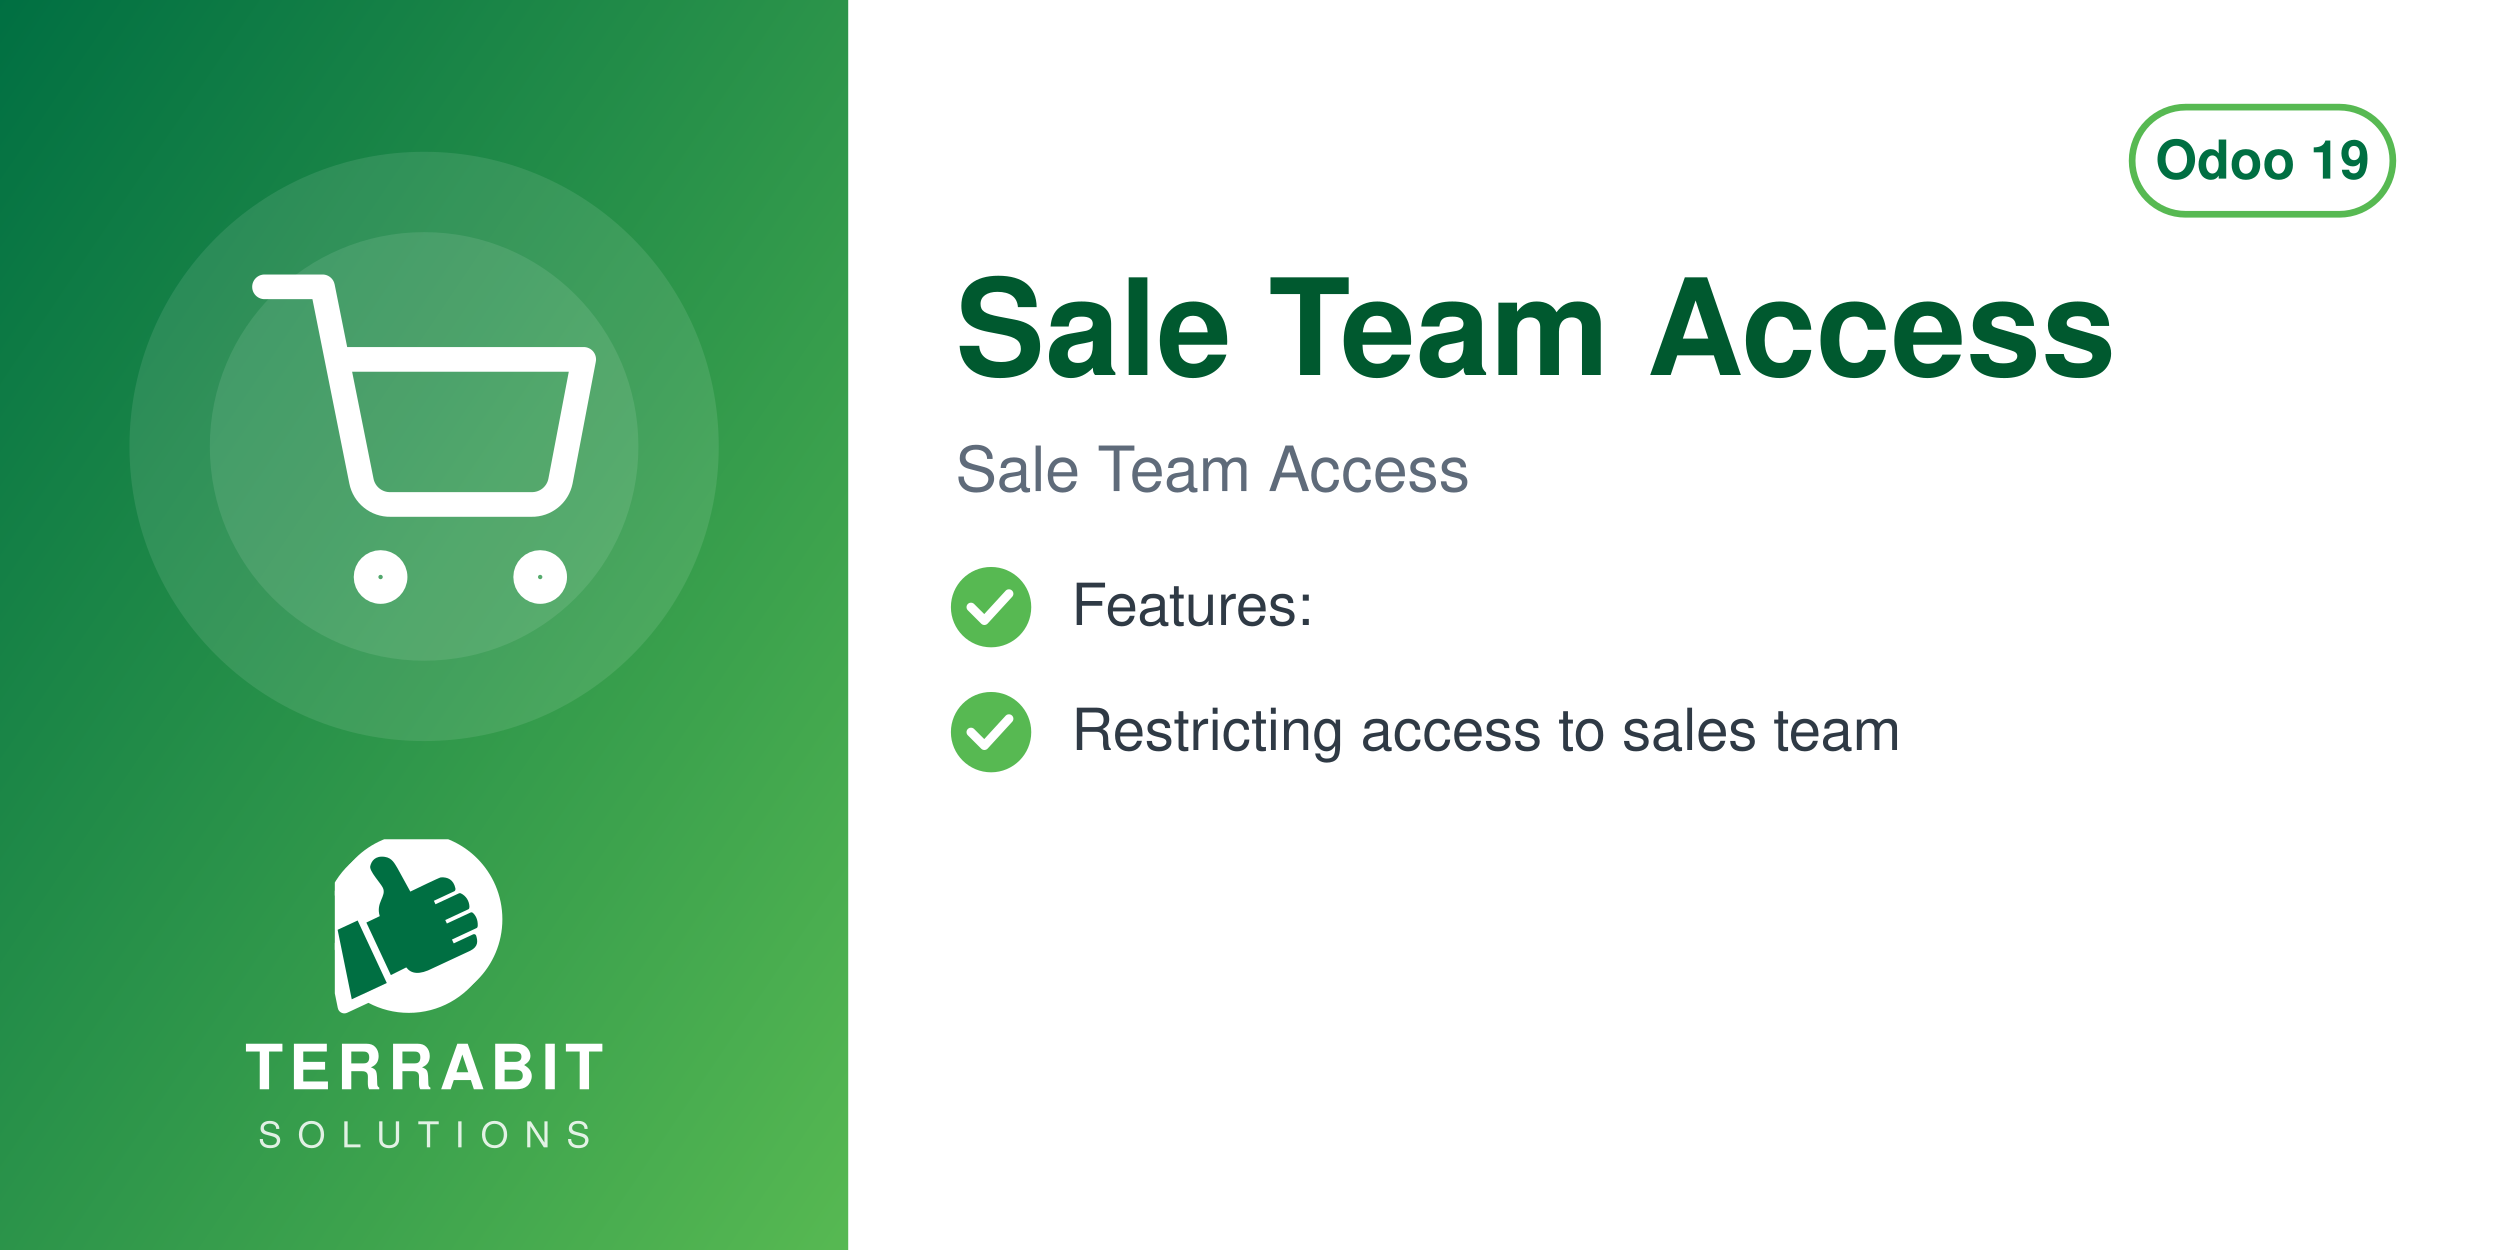
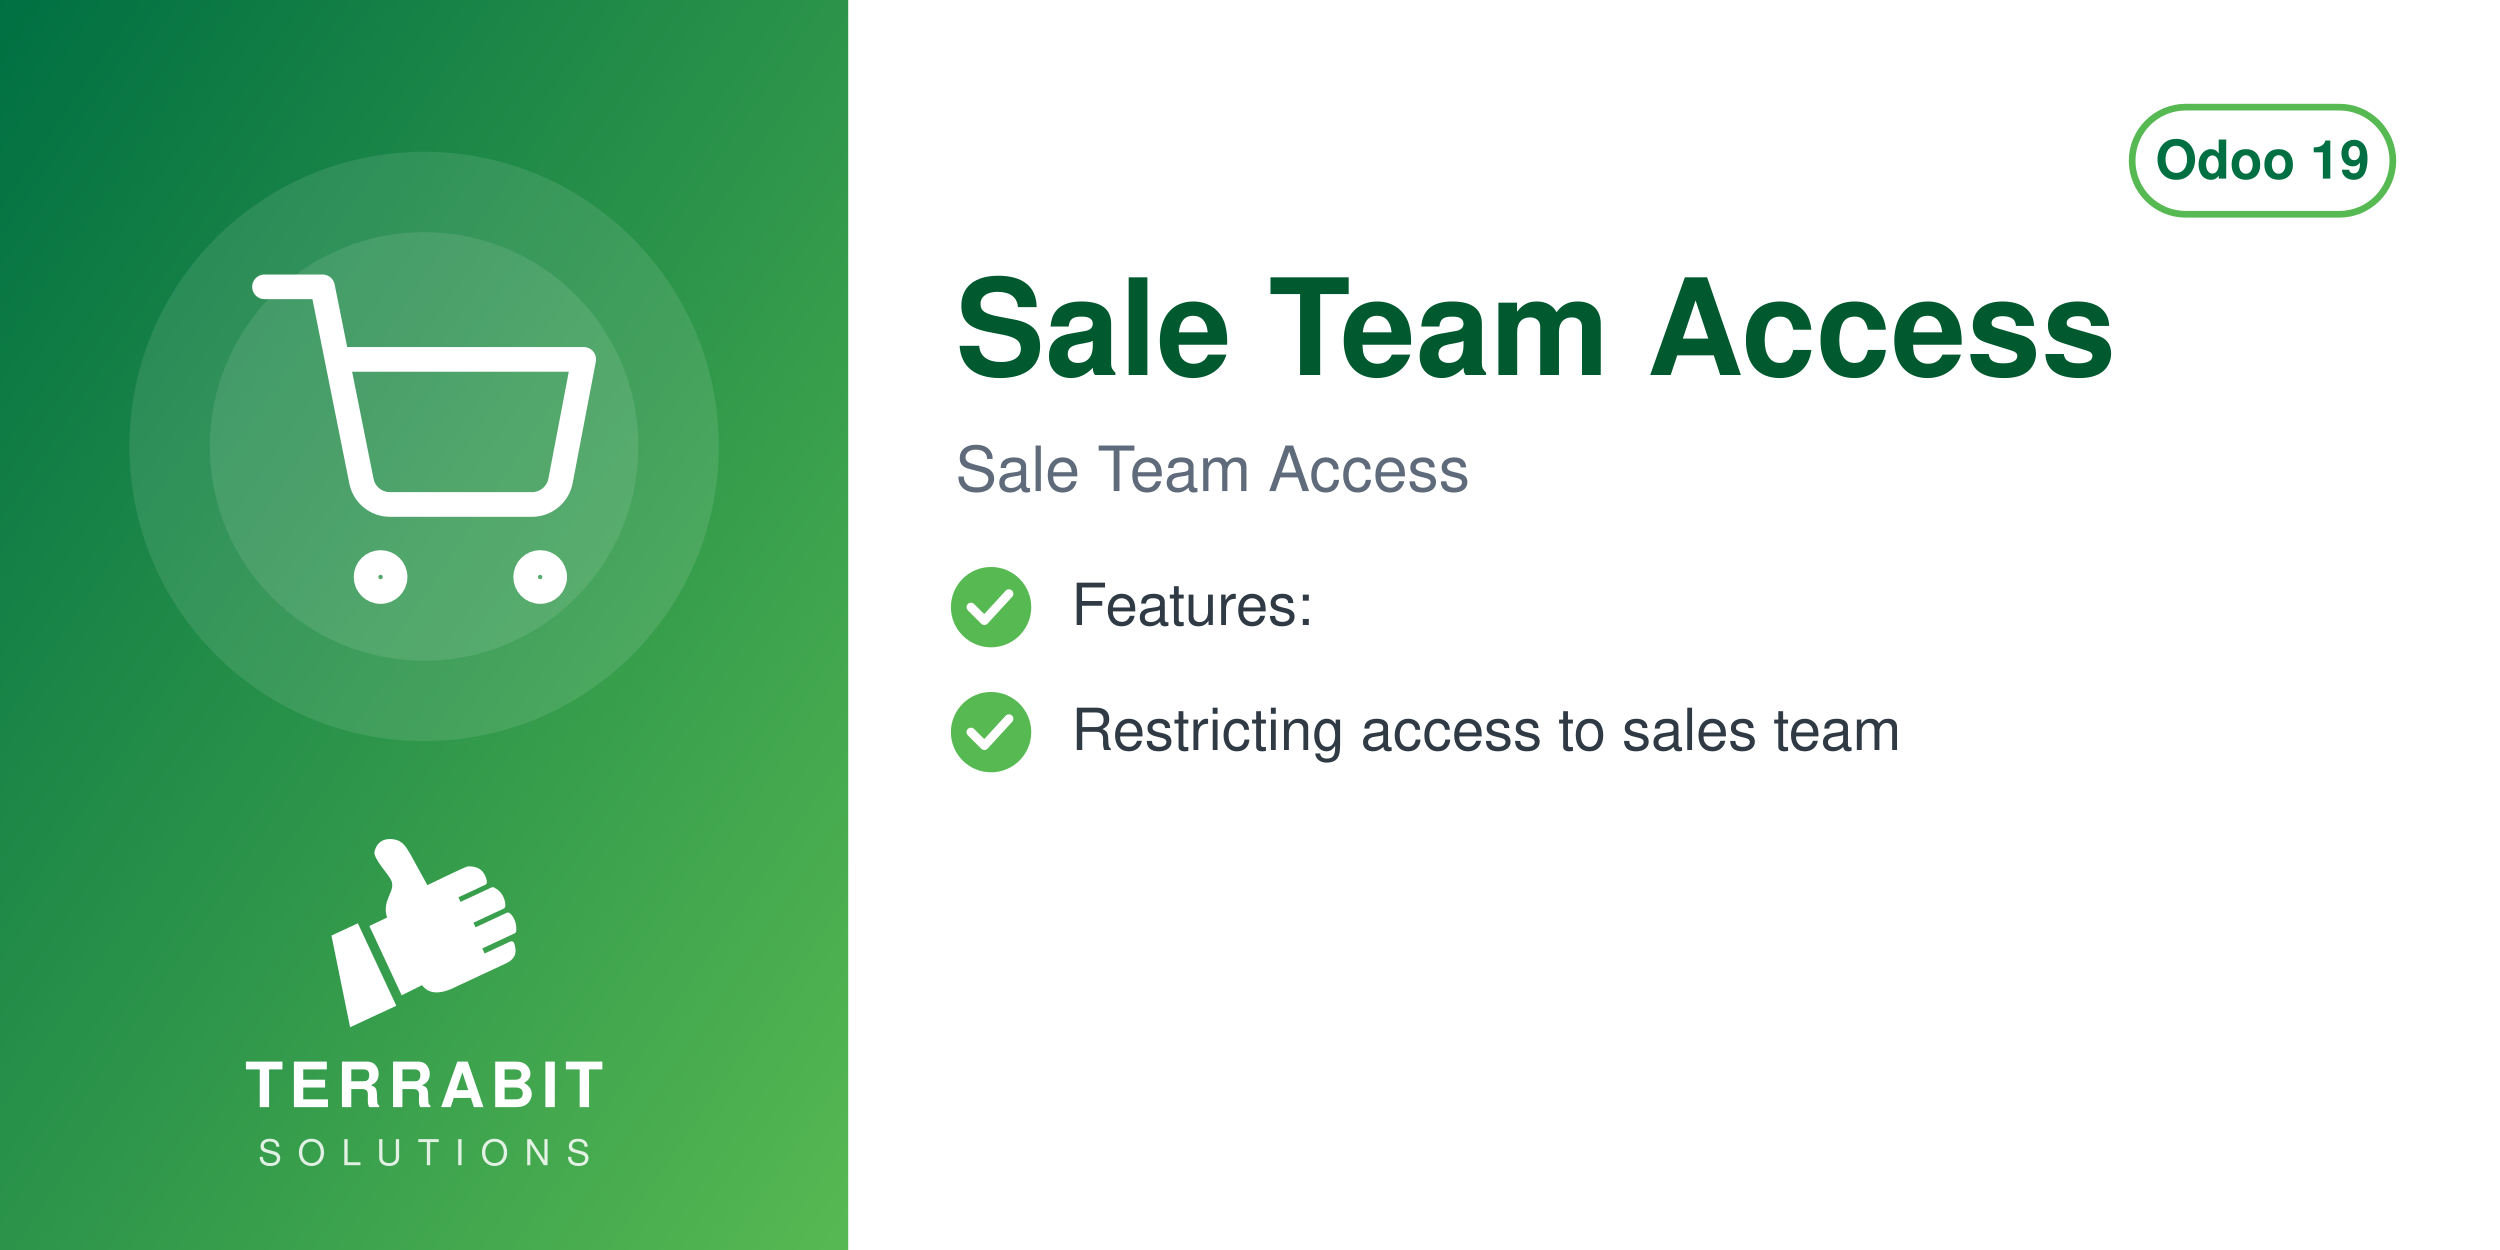
<svg xmlns="http://www.w3.org/2000/svg" width="560" height="280" viewBox="0 0 560 280">
  <defs>
    <linearGradient id="g" x1="0" y1="0" x2="1" y2="1">
      <stop offset="0" stop-color="#006F42" />
      <stop offset="1" stop-color="#57B952" />
    </linearGradient>
  </defs>
  <rect width="560" height="280" fill="#FFFFFF" />
  <rect width="190" height="280" fill="url(#g)" />
  <circle cx="95.0" cy="100" r="66" fill="white" opacity="0.10" />
  <circle cx="95.0" cy="100" r="48" fill="white" opacity="0.10" />
  <svg x="56.0" y="61.0" width="78" height="78" viewBox="0 0 24 24">
    <g fill="none" stroke="white" stroke-width="1.7" stroke-linecap="round" stroke-linejoin="round">
      <circle cx="9" cy="21" r="1" />
      <circle cx="20" cy="21" r="1" />
      <path d="M1 1h4l2.68 13.39a2 2 0 0 0 2 1.61h9.72a2 2 0 0 0 2-1.61L23 6H6" />
    </g>
  </svg>
-   <svg x="75.0" y="188" width="40" height="40" viewBox="4150 2350 3900 3800" preserveAspectRatio="xMidYMid meet">
-     <path fill="#FFFFFF" d="M7338.82 5241.89c-336.4,511.49 -915.39,849.23 -1573.35,849.23 -318.43,0 -618.3,-79.19 -881.23,-218.8l-465.06 216.37c-72.83,33.95 -159.37,2.44 -193.35,-70.37 -5.59,-12.01 -9.4,-24.39 -11.54,-36.85l-247.52 -1217.33c-54.07,-175.41 -83.21,-361.76 -83.21,-554.92 0,-657.98 337.78,-1237 849.31,-1573.39 -400.37,339.2 -654.6,845.59 -654.6,1411.43 0,184.82 27.28,368.48 81.7,545.13l0.48 1.54 247.97 1219.53 0.08 0.48c1.71,9.89 4.72,19.5 8.96,28.59 26.29,56.38 93.5,80.75 149.87,54.52l479.82 -223.25 14.39 7.64c267.26,141.92 563.34,214.99 865.9,214.99 565.81,0 1072.18,-254.2 1411.38,-654.54z" />
-     <path fill="#FFFFFF" d="M5927.44 2165.35c1039.34,0 1881.91,842.57 1881.91,1881.91 0,1039.34 -842.57,1881.89 -1881.91,1881.89 -318.43,0 -618.33,-79.2 -881.24,-218.81l-465.06 216.38c-72.81,33.95 -159.37,2.44 -193.34,-70.36 -5.59,-12.01 -9.41,-24.4 -11.55,-36.86l-247.56 -1217.47c-54.04,-175.36 -83.16,-361.66 -83.16,-554.76 0,-1039.34 842.56,-1881.91 1881.9,-1881.91z" />
-     <path fill="#006F42" d="M4648.32 4073.59l636.59 1365.17 -765.09 355.96 -308.63 -1517.87 437.13 -203.26zm725.61 1192.32l336.75 -167.88c105.65,140.85 282.69,170.72 576.82,18.8l819.92 -382.33c181.4,-90.13 164.26,-214.57 130.07,-328.43 -4.28,-14.25 -13.68,-24.81 -27.34,-30.7 -13.67,-5.89 -27.61,-5.11 -41.09,1.18l-422.32 196.93 -39.04 -83.72 538.07 -250.91c16.64,-7.76 24.7,-27.69 25.58,-46.04 6.48,-134.33 -44.36,-230.89 -105.84,-285.23 -15.2,-13.44 -35.71,-15.59 -54.12,-7l-513.92 239.64 -35.6 -76.34 506.31 -236.1c17.69,-8.25 22.52,-36.93 21.83,-56.45 -4.1,-117.31 -67.62,-232.74 -187.72,-290.66 -13.94,-6.72 -28.64,-6.36 -42.69,0.19l-511.21 238.38 -35.37 -75.86 448.98 -209.36c20.44,-9.53 25.81,-42.28 21.02,-64.32 -41.02,-189.07 -167.92,-247.8 -318.14,-237.87 -29.39,1.94 -589.86,273.16 -665.95,310.54l-281.84 -513.57c-59.06,-93.13 -112.7,-221.7 -276.47,-245.13 -211.24,-30.22 -291.56,94.38 -316.89,203.13 -25.32,108.75 223.84,365.99 276.05,473.69 85.52,184.27 -161.86,318.11 -68.41,617.99l-292.54 139.94 535.09 1147.51z" />
+   <svg x="72.0" y="186" width="46" height="46" viewBox="4045 2535 3400 3400" preserveAspectRatio="xMidYMid meet">
+     <path fill="#FFFFFF" d="M4648.32 4073.59l636.59 1365.17 -765.09 355.96 -308.63 -1517.87 437.13 -203.26zm725.61 1192.32l336.75 -167.88c105.65,140.85 282.69,170.72 576.82,18.8l819.92 -382.33c181.4,-90.13 164.26,-214.57 130.07,-328.43 -4.28,-14.25 -13.68,-24.81 -27.34,-30.7 -13.67,-5.89 -27.61,-5.11 -41.09,1.18l-422.32 196.93 -39.04 -83.72 538.07 -250.91c16.64,-7.76 24.7,-27.69 25.58,-46.04 6.48,-134.33 -44.36,-230.89 -105.84,-285.23 -15.2,-13.44 -35.71,-15.59 -54.12,-7l-513.92 239.64 -35.6 -76.34 506.31 -236.1c17.69,-8.25 22.52,-36.93 21.83,-56.45 -4.1,-117.31 -67.62,-232.74 -187.72,-290.66 -13.94,-6.72 -28.64,-6.36 -42.69,0.19l-511.21 238.38 -35.37 -75.86 448.98 -209.36c20.44,-9.53 25.81,-42.28 21.02,-64.32 -41.02,-189.07 -167.92,-247.8 -318.14,-237.87 -29.39,1.94 -589.86,273.16 -665.95,310.54l-281.84 -513.57c-59.06,-93.13 -112.7,-221.7 -276.47,-245.13 -211.24,-30.22 -291.56,94.38 -316.89,203.13 -25.32,108.75 223.84,365.99 276.05,473.69 85.52,184.27 -161.86,318.11 -68.41,617.99l-292.54 139.94 535.09 1147.51z" />
  </svg>
-   <text x="95.0" y="244" text-anchor="middle" font-family="Helvetica,Arial,sans-serif" font-size="14" font-weight="800" letter-spacing="1.4" fill="white">TERRABIT</text>
-   <text x="95.0" y="257" text-anchor="middle" font-family="Helvetica,Arial,sans-serif" font-size="8" font-weight="500" letter-spacing="3.6" fill="white" opacity="0.85">SOLUTIONS</text>
+   <text x="95.0" y="248" text-anchor="middle" font-family="Helvetica,Arial,sans-serif" font-size="14" font-weight="800" letter-spacing="1.4" fill="white">TERRABIT</text>
+   <text x="95.0" y="261" text-anchor="middle" font-family="Helvetica,Arial,sans-serif" font-size="8" font-weight="500" letter-spacing="3.6" fill="white" opacity="0.85">SOLUTIONS</text>
  <g>
    <rect x="477.6" y="24" width="58.4" height="24" rx="12" fill="none" stroke="#57B952" stroke-width="1.5" />
    <text x="506.8" y="40" text-anchor="middle" font-family="Helvetica,Arial,sans-serif" font-size="12" font-weight="700" fill="#006F42">Odoo 19</text>
  </g>
  <text x="214" y="84" font-family="Helvetica,Arial,sans-serif" font-size="30" font-weight="700" fill="#00592F">Sale Team Access</text>
  <text x="214" y="110" font-family="Helvetica,Arial,sans-serif" font-size="14" fill="#5F6B7A">Sale Team Access</text>
  <circle cx="222" cy="136" r="9" fill="#57B952" />
  <path d="M217.5 136 l3 3 l5.5 -6" fill="none" stroke="white" stroke-width="2" stroke-linecap="round" stroke-linejoin="round" />
  <text x="240" y="140" font-family="Helvetica,Arial,sans-serif" font-size="13" fill="#2F3A45">Features:</text>
  <circle cx="222" cy="164" r="9" fill="#57B952" />
  <path d="M217.5 164 l3 3 l5.5 -6" fill="none" stroke="white" stroke-width="2" stroke-linecap="round" stroke-linejoin="round" />
  <text x="240" y="168" font-family="Helvetica,Arial,sans-serif" font-size="13" fill="#2F3A45">Restricting access to sales team</text>
</svg>
